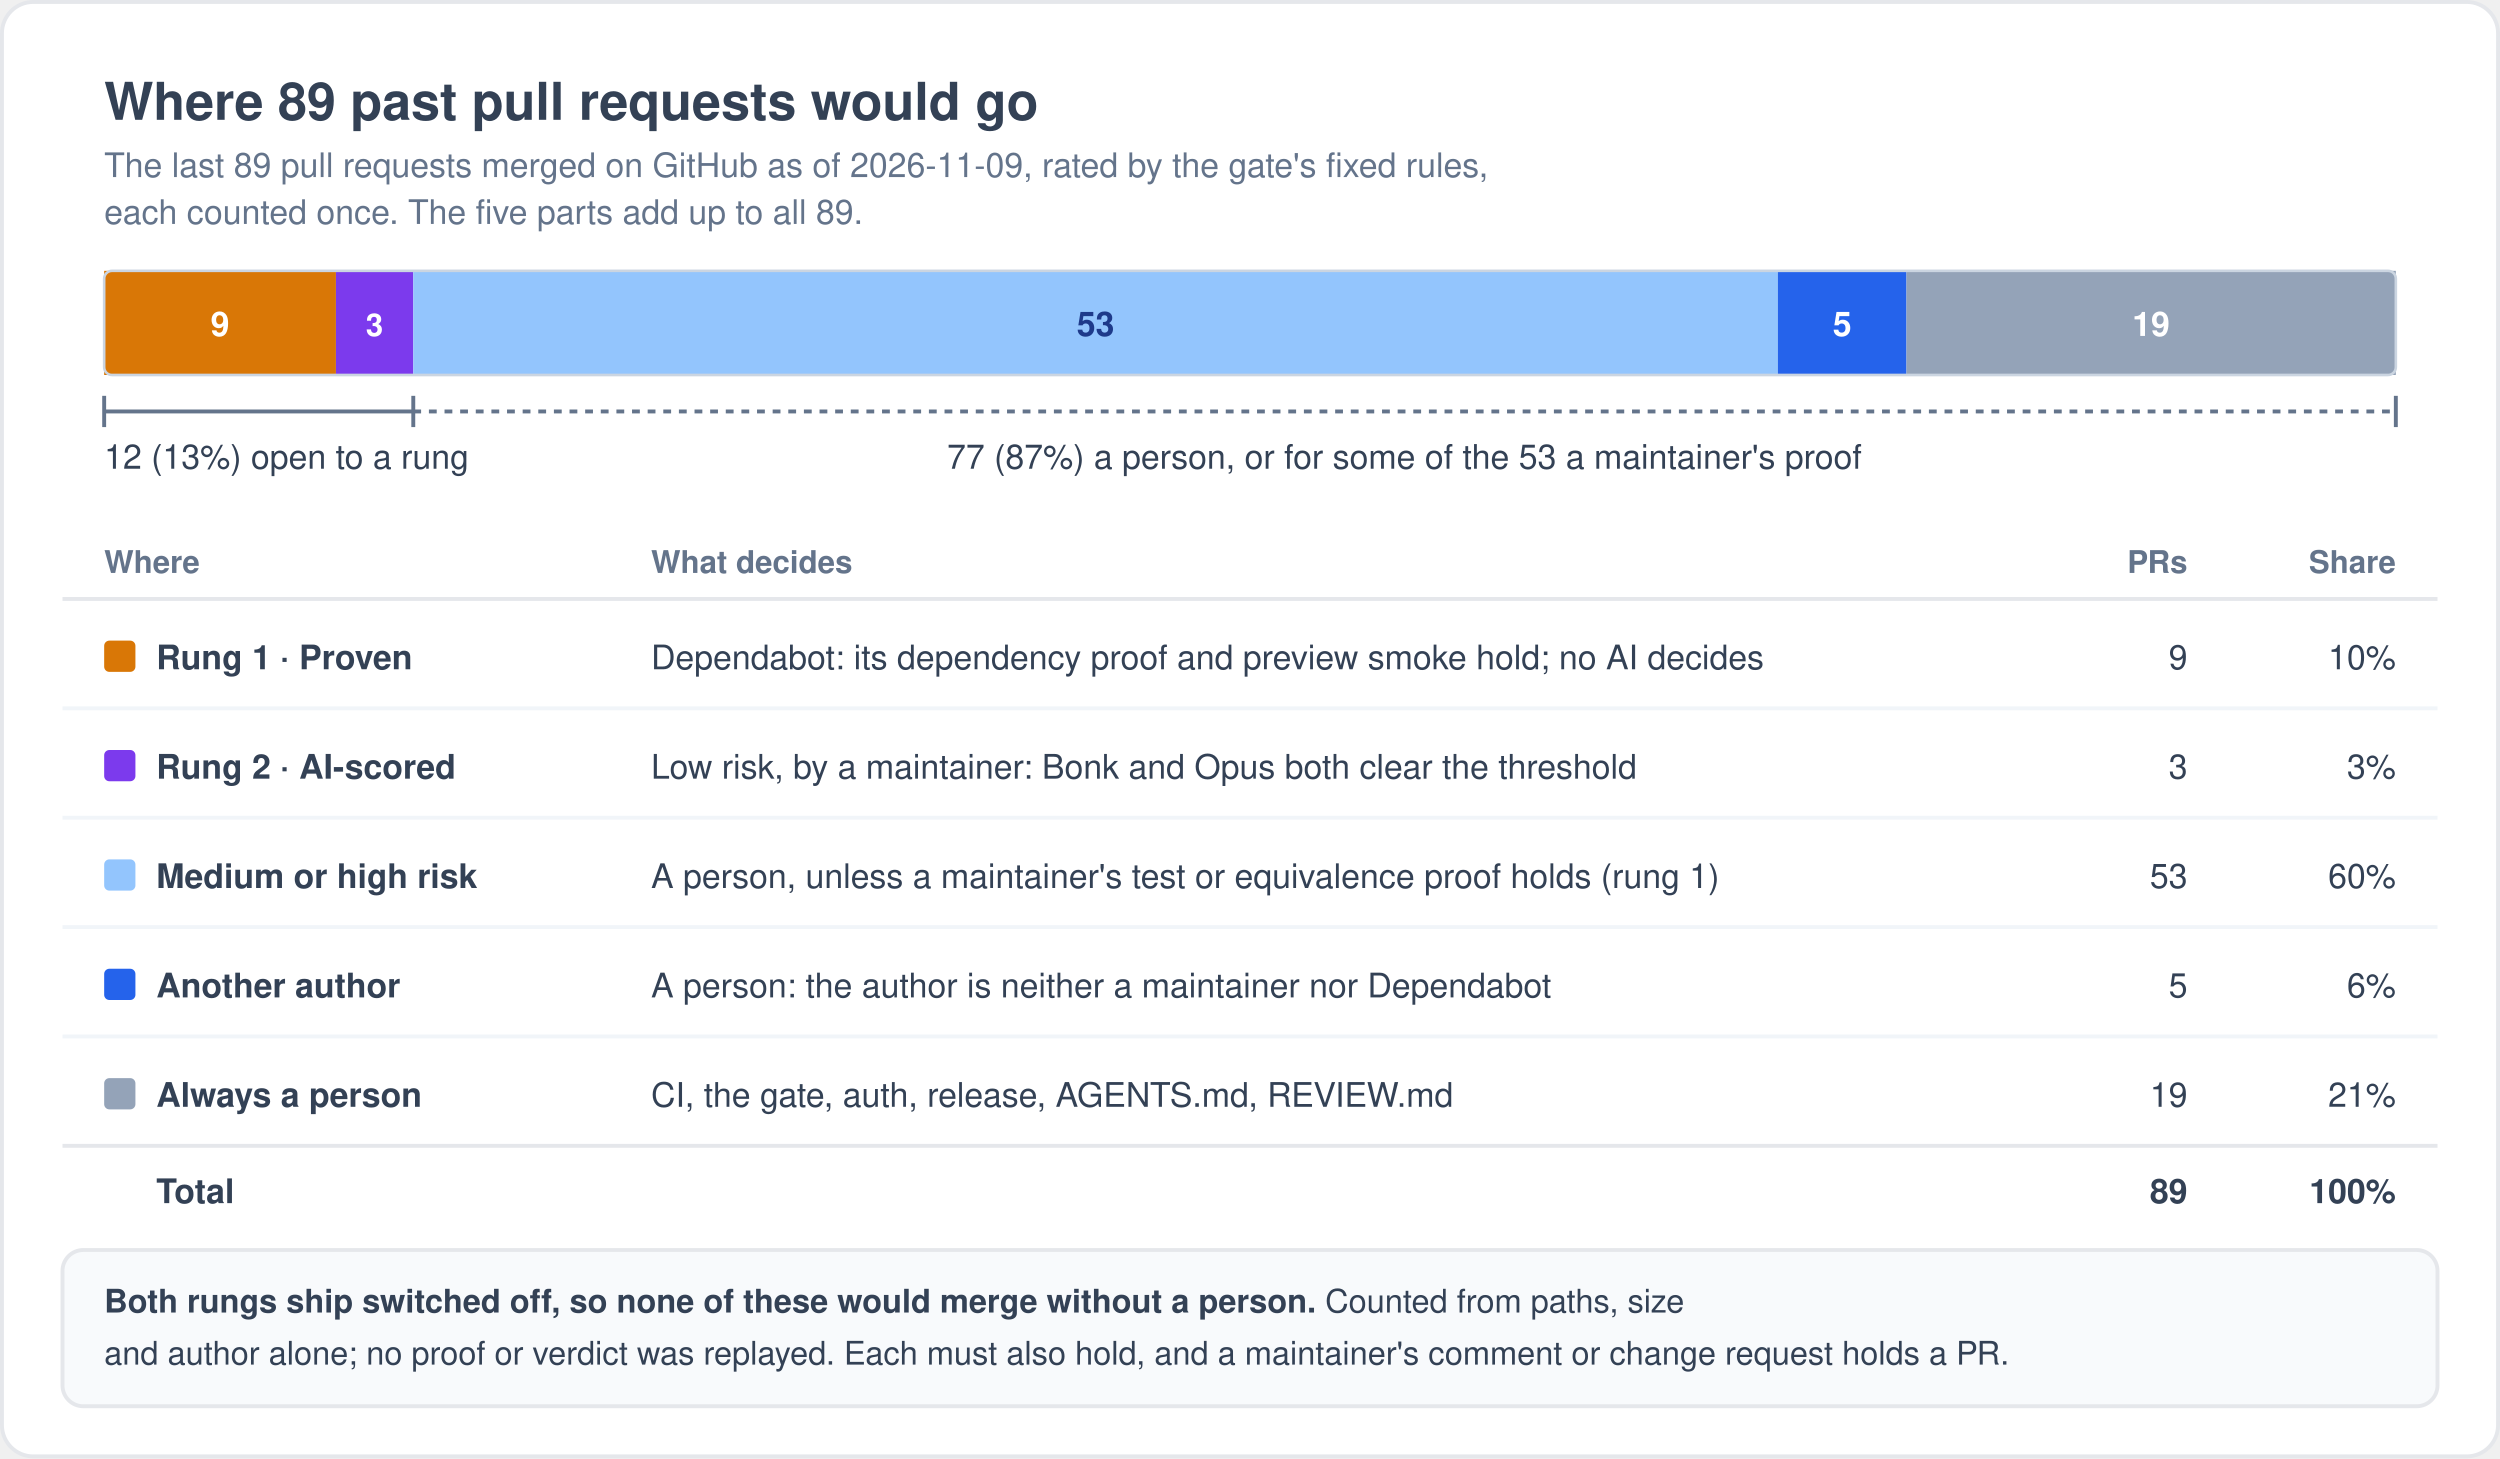
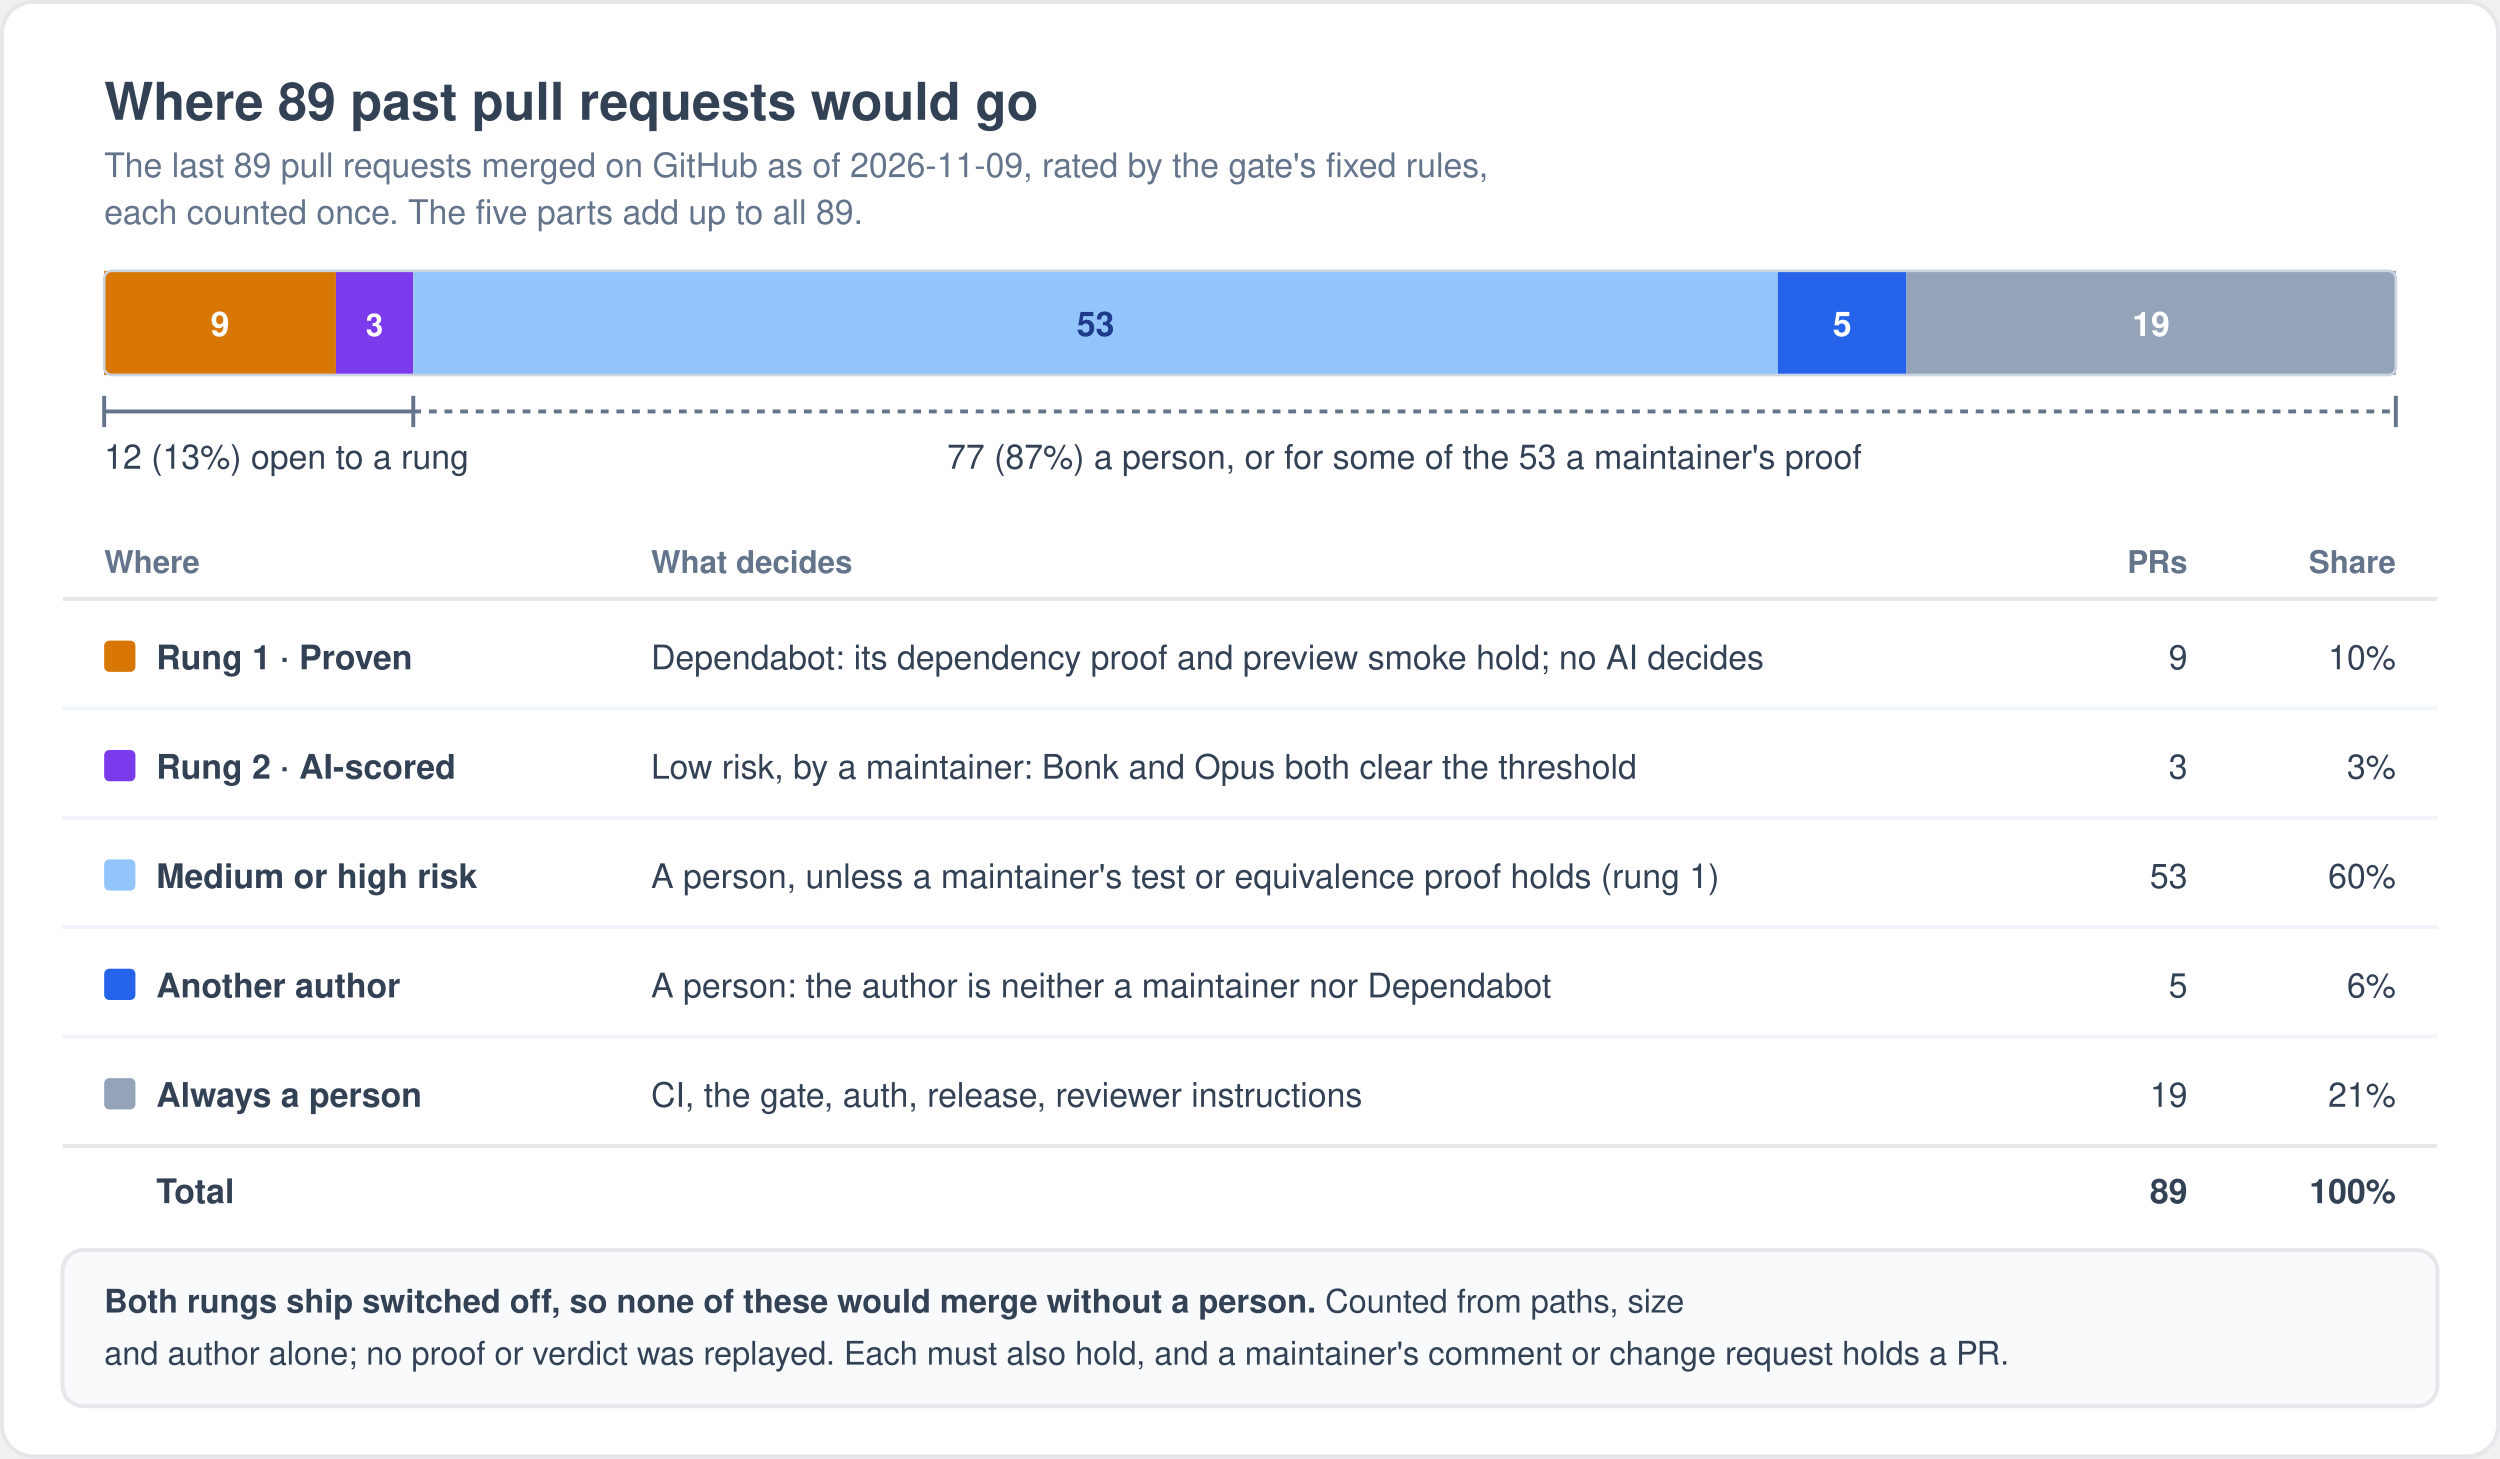
<svg xmlns="http://www.w3.org/2000/svg" width="960" height="560" viewBox="0 0 960 560" font-family="-apple-system, BlinkMacSystemFont, 'Segoe UI', Helvetica, Arial, sans-serif">
  <rect x="0.75" y="0.75" width="958.5" height="558.5" rx="12" fill="#FFFFFF" stroke="#E5E7EB" stroke-width="1.5" />
  <text x="40" y="46" font-size="20" font-weight="600" fill="#334155">Where 89 past pull requests would go</text>
  <text x="40" y="68" font-size="13" fill="#64748B">The last 89 pull requests merged on GitHub as of 2026-11-09, rated by the gate's fixed rules,</text>
  <text x="40" y="86" font-size="13" fill="#64748B">each counted once. The five parts add up to all 89.</text>
  <g font-size="13" font-weight="600" fill="#FFFFFF" text-anchor="middle">
    <rect x="40" y="104" width="89" height="40" fill="#D97706" />
    <text x="84.5" y="129">9</text>
    <rect x="129" y="104" width="29.7" height="40" fill="#7C3AED" />
    <text x="143.8" y="129" font-size="12">3</text>
    <rect x="158.7" y="104" width="524" height="40" fill="#93C5FD" />
    <text x="420.7" y="129" fill="#1E3A8A">53</text>
    <rect x="682.7" y="104" width="49.4" height="40" fill="#2563EB" />
    <text x="707.4" y="129">5</text>
    <rect x="732.1" y="104" width="187.9" height="40" fill="#94A3B8" />
    <text x="826" y="129">19</text>
  </g>
  <rect x="40" y="104" width="880" height="40" rx="3" fill="none" stroke="#CBD5E1" stroke-width="1" />
  <g stroke="#64748B" stroke-width="1.5">
    <line x1="40" y1="152" x2="40" y2="164" />
    <line x1="158.7" y1="152" x2="158.7" y2="164" />
    <line x1="40" y1="158" x2="158.7" y2="158" />
    <line x1="920" y1="152" x2="920" y2="164" />
    <line x1="158.7" y1="158" x2="920" y2="158" stroke-dasharray="3 3" />
  </g>
  <text x="40" y="180" font-size="13" fill="#334155">12 (13%) open to a rung</text>
  <text x="539.3" y="180" font-size="13" fill="#334155" text-anchor="middle">77 (87%) a person, or for some of the 53 a maintainer's proof</text>
  <g font-size="12" font-weight="600" fill="#64748B">
    <text x="40" y="220">Where</text>
    <text x="250" y="220">What decides</text>
    <text x="840" y="220" text-anchor="end">PRs</text>
    <text x="920" y="220" text-anchor="end">Share</text>
  </g>
  <line x1="24" y1="230" x2="936" y2="230" stroke="#E5E7EB" stroke-width="1.5" />
  <g font-size="13" fill="#334155">
    <rect x="40" y="246" width="12" height="12" rx="2" fill="#D97706" />
    <text x="60" y="257" font-weight="600">Rung 1 · Proven</text>
    <text x="250" y="257">Dependabot: its dependency proof and preview smoke hold; no AI decides</text>
    <text x="840" y="257" text-anchor="end">9</text>
    <text x="920" y="257" text-anchor="end">10%</text>
    <line x1="24" y1="272" x2="936" y2="272" stroke="#F1F5F9" stroke-width="1.5" />
    <rect x="40" y="288" width="12" height="12" rx="2" fill="#7C3AED" />
    <text x="60" y="299" font-weight="600">Rung 2 · AI-scored</text>
    <text x="250" y="299">Low risk, by a maintainer: Bonk and Opus both clear the threshold</text>
    <text x="840" y="299" text-anchor="end">3</text>
    <text x="920" y="299" text-anchor="end">3%</text>
    <line x1="24" y1="314" x2="936" y2="314" stroke="#F1F5F9" stroke-width="1.5" />
    <rect x="40" y="330" width="12" height="12" rx="2" fill="#93C5FD" />
    <text x="60" y="341" font-weight="600">Medium or high risk</text>
    <text x="250" y="341">A person, unless a maintainer's test or equivalence proof holds (rung 1)</text>
    <text x="840" y="341" text-anchor="end">53</text>
    <text x="920" y="341" text-anchor="end">60%</text>
    <line x1="24" y1="356" x2="936" y2="356" stroke="#F1F5F9" stroke-width="1.5" />
    <rect x="40" y="372" width="12" height="12" rx="2" fill="#2563EB" />
    <text x="60" y="383" font-weight="600">Another author</text>
    <text x="250" y="383">A person: the author is neither a maintainer nor Dependabot</text>
    <text x="840" y="383" text-anchor="end">5</text>
    <text x="920" y="383" text-anchor="end">6%</text>
    <line x1="24" y1="398" x2="936" y2="398" stroke="#F1F5F9" stroke-width="1.5" />
    <rect x="40" y="414" width="12" height="12" rx="2" fill="#94A3B8" />
    <text x="60" y="425" font-weight="600">Always a person</text>
-     <text x="250" y="425">CI, the gate, auth, release, AGENTS.md, REVIEW.md</text>
+     <text x="250" y="425">CI, the gate, auth, release, reviewer instructions</text>
    <text x="840" y="425" text-anchor="end">19</text>
    <text x="920" y="425" text-anchor="end">21%</text>
  </g>
  <line x1="24" y1="440" x2="936" y2="440" stroke="#E5E7EB" stroke-width="1.5" />
  <g font-size="13" font-weight="600" fill="#334155">
    <text x="60" y="462">Total</text>
    <text x="840" y="462" text-anchor="end">89</text>
    <text x="920" y="462" text-anchor="end">100%</text>
  </g>
  <rect x="24" y="480" width="912" height="60" rx="8" fill="#F8FAFC" stroke="#E5E7EB" stroke-width="1.5" />
  <text x="40" y="504" font-size="12.5" fill="#334155">
    <tspan font-weight="600">Both rungs ship switched off, so none of these would merge without a person.</tspan> Counted from paths, size</text>
  <text x="40" y="524" font-size="12.5" fill="#334155">and author alone; no proof or verdict was replayed. Each must also hold, and a maintainer's comment or change request holds a PR.</text>
</svg>
